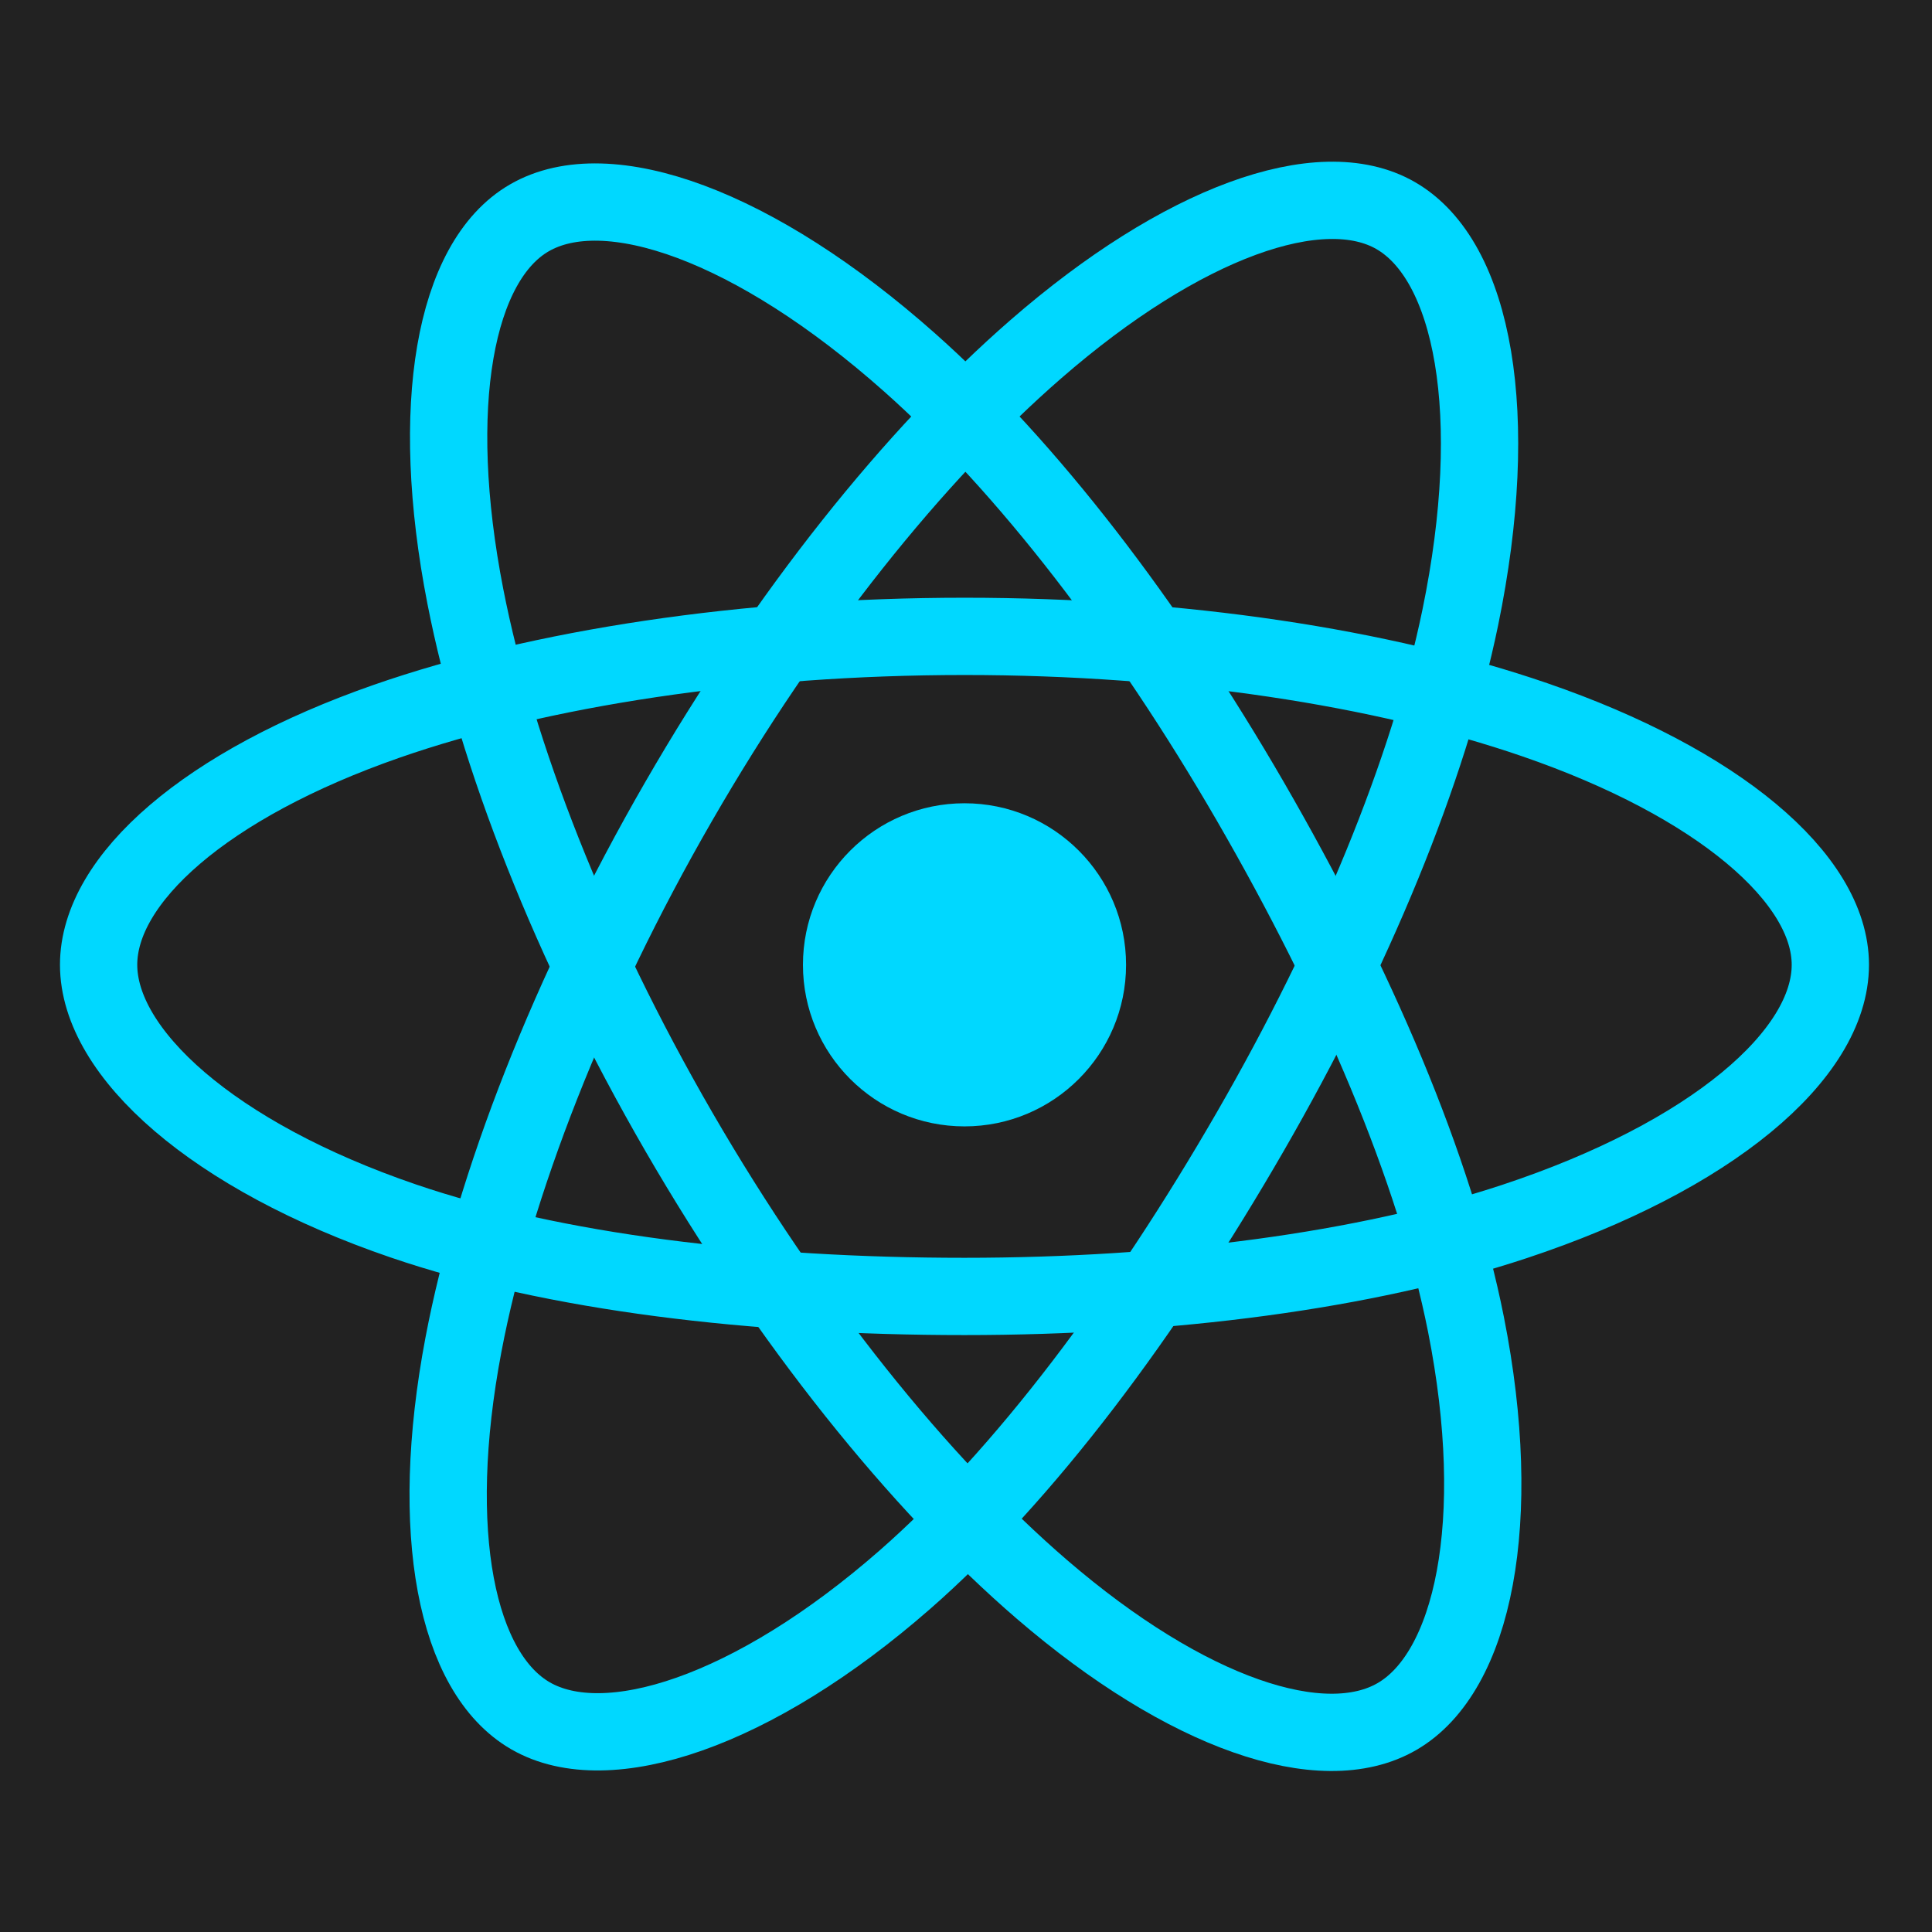
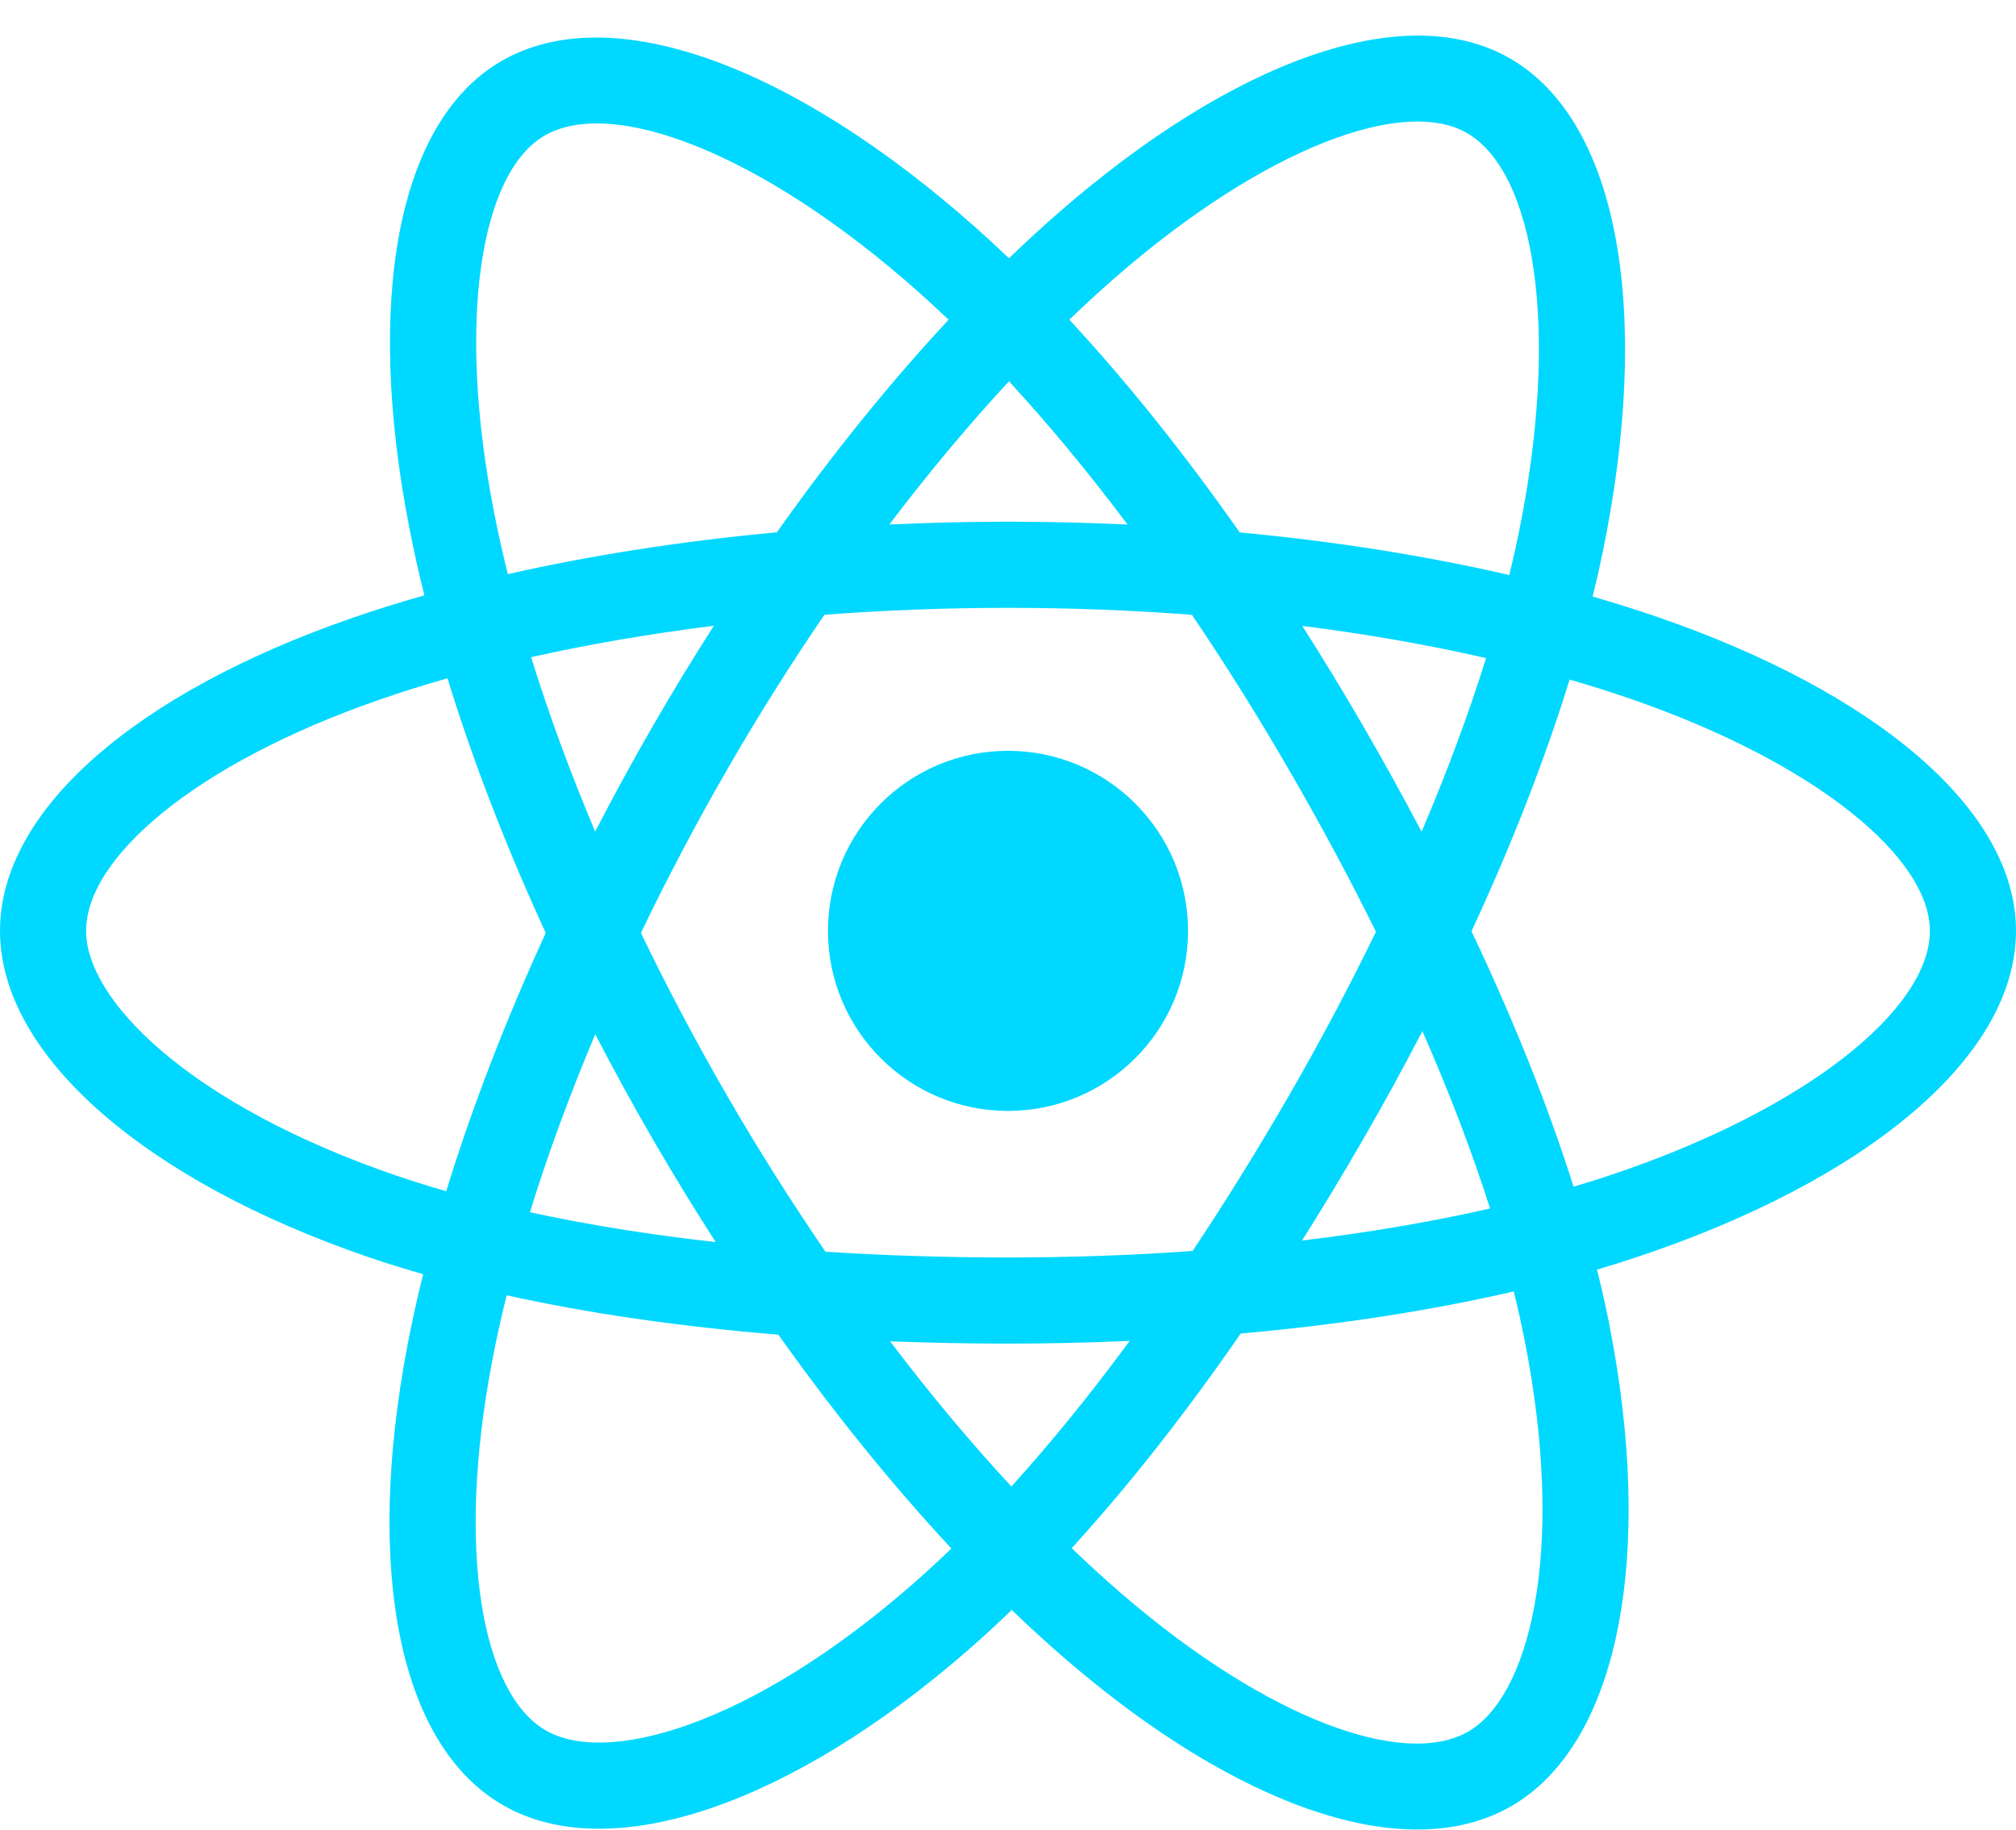
- <svg xmlns="http://www.w3.org/2000/svg" id="Layer_2" viewBox="0 0 3618.6 3618.6" width="3618.6" height="3618.6">
-   <style>.st0{fill:#222}.st1{fill:#00d8ff}.st2{fill:none;stroke:#00d8ff;stroke-width:144.746;stroke-miterlimit:10}</style>
-   <path class="st0" d="M0 0h3618.6v3618.6H0z" />
-   <circle class="st1" cx="1806.5" cy="1807.1" r="302.6" />
-   <path class="st2" d="M1806.5 1191.9c406.2 0 783.6 58.3 1068.1 156.2 342.8 118 553.6 296.9 553.6 458.9 0 168.8-223.4 358.9-591.5 480.8-278.3 92.2-644.6 140.4-1030.2 140.4-395.4 0-769.7-45.2-1051.2-141.4-356.1-121.7-570.6-314.2-570.6-479.8 0-160.7 201.3-338.2 539.3-456 285.6-99.5 672.3-159.1 1082.5-159.1z" />
-   <path class="st2" d="M1271 1501.3c202.9-351.9 442-649.7 669-847.2 273.5-238 533.8-331.2 674.1-250.3 146.2 84.3 199.3 372.8 121 752.7-59.2 287.2-200.4 628.5-393.1 962.6-197.5 342.5-423.7 644.2-647.6 840-283.3 247.7-557.3 337.3-700.7 254.6-139.2-80.3-192.4-343.3-125.7-695 56.4-297.4 198-662.1 403-1017.4z" />
-   <path class="st2" d="M1271.5 2119.8c-203.5-351.6-342.1-707.4-399.9-1002.7-69.6-355.8-20.4-627.9 119.8-709 146.1-84.6 422.5 13.5 712.5 271 219.3 194.7 444.4 487.5 637.6 821.3 198.1 342.2 346.6 688.8 404.3 980.5 73.1 369.2 13.9 651.3-129.4 734.2-139.1 80.5-393.5-4.7-664.9-238.2-229.2-197.3-474.5-502.1-680-857.1z" />
+ <svg xmlns="http://www.w3.org/2000/svg" width="54" height="49" viewBox="0 0 54 49" fill="none">
+   <path d="M44.399 16.525C43.839 16.332 43.258 16.15 42.66 15.977C42.759 15.577 42.849 15.181 42.929 14.792C44.245 8.404 43.385 3.259 40.447 1.565C37.63 -0.06 33.023 1.634 28.37 5.683C27.922 6.073 27.474 6.485 27.025 6.917C26.726 6.631 26.428 6.355 26.13 6.09C21.254 1.761 16.366 -0.064 13.431 1.635C10.617 3.264 9.783 8.102 10.968 14.155C11.082 14.74 11.216 15.337 11.367 15.944C10.675 16.14 10.007 16.35 9.368 16.573C3.651 18.566 0 21.69 0 24.93C0 28.277 3.92 31.633 9.874 33.669C10.344 33.829 10.832 33.981 11.334 34.125C11.171 34.782 11.029 35.425 10.91 36.053C9.781 42.001 10.663 46.724 13.47 48.343C16.369 50.015 21.235 48.297 25.973 44.155C26.347 43.828 26.723 43.48 27.1 43.117C27.588 43.587 28.075 44.031 28.559 44.448C33.149 48.398 37.681 49.992 40.486 48.369C43.382 46.692 44.323 41.618 43.101 35.445C43.008 34.974 42.899 34.492 42.777 34.002C43.119 33.901 43.455 33.797 43.782 33.688C49.972 31.637 54 28.321 54 24.93C54 21.678 50.231 18.533 44.399 16.525ZM43.056 31.498C42.761 31.596 42.458 31.691 42.149 31.782C41.466 29.619 40.543 27.318 39.415 24.941C40.492 22.621 41.379 20.35 42.043 18.2C42.595 18.36 43.131 18.529 43.648 18.706C48.645 20.427 51.693 22.97 51.693 24.93C51.693 27.017 48.401 29.727 43.056 31.498ZM40.838 35.893C41.379 38.623 41.456 41.091 41.098 43.02C40.776 44.754 40.13 45.91 39.33 46.373C37.628 47.358 33.989 46.077 30.064 42.7C29.614 42.313 29.161 41.899 28.706 41.462C30.228 39.797 31.748 37.863 33.233 35.714C35.843 35.483 38.309 35.104 40.546 34.587C40.656 35.031 40.754 35.467 40.838 35.893ZM18.41 46.202C16.747 46.789 15.423 46.806 14.622 46.345C12.919 45.362 12.211 41.57 13.177 36.483C13.287 35.9 13.419 35.302 13.571 34.69C15.783 35.179 18.231 35.531 20.848 35.744C22.342 37.846 23.907 39.779 25.484 41.471C25.139 41.803 24.796 42.12 24.455 42.418C22.36 44.249 20.26 45.549 18.41 46.202ZM10.62 31.486C7.987 30.586 5.813 29.416 4.322 28.14C2.983 26.993 2.307 25.854 2.307 24.93C2.307 22.964 5.238 20.456 10.128 18.751C10.721 18.544 11.342 18.349 11.986 18.166C12.662 20.364 13.549 22.662 14.618 24.986C13.535 27.345 12.636 29.679 11.953 31.903C11.494 31.771 11.049 31.632 10.62 31.486ZM13.232 13.712C12.217 8.526 12.891 4.613 14.587 3.632C16.393 2.586 20.388 4.077 24.599 7.816C24.868 8.055 25.138 8.305 25.409 8.563C23.84 10.248 22.29 12.166 20.809 14.256C18.269 14.491 15.838 14.87 13.603 15.376C13.462 14.811 13.338 14.255 13.232 13.712ZM36.525 19.464C35.99 18.541 35.442 17.64 34.883 16.763C36.605 16.981 38.256 17.27 39.806 17.624C39.341 19.116 38.761 20.675 38.078 22.274C37.588 21.344 37.07 20.406 36.525 19.464ZM27.026 10.212C28.09 11.365 29.155 12.652 30.203 14.048C29.147 13.998 28.078 13.972 27 13.972C25.932 13.972 24.871 13.998 23.821 14.047C24.87 12.663 25.945 11.378 27.026 10.212ZM17.466 19.48C16.932 20.405 16.424 21.338 15.942 22.272C15.27 20.679 14.695 19.112 14.226 17.6C15.766 17.255 17.409 16.973 19.121 16.759C18.554 17.644 18.001 18.552 17.466 19.48V19.48ZM19.171 33.265C17.402 33.068 15.734 32.8 14.194 32.465C14.671 30.925 15.258 29.325 15.944 27.698C16.428 28.631 16.938 29.564 17.475 30.492H17.475C18.022 31.437 18.589 32.362 19.171 33.265ZM27.09 39.811C25.996 38.631 24.906 37.326 23.841 35.922C24.875 35.963 25.929 35.984 27 35.984C28.101 35.984 29.189 35.959 30.26 35.911C29.208 37.34 28.146 38.647 27.09 39.811ZM38.1 27.615C38.822 29.26 39.43 30.852 39.913 32.365C38.348 32.722 36.657 33.01 34.876 33.224C35.437 32.336 35.99 31.419 36.534 30.476C37.084 29.522 37.606 28.567 38.1 27.615ZM34.536 29.324C33.691 30.787 32.825 32.184 31.945 33.503C30.343 33.618 28.687 33.677 27 33.677C25.32 33.677 23.685 33.625 22.111 33.523C21.196 32.186 20.31 30.785 19.471 29.336H19.472C18.635 27.891 17.865 26.434 17.168 24.985C17.865 23.533 18.633 22.074 19.465 20.632L19.464 20.632C20.298 19.186 21.176 17.792 22.083 16.464C23.689 16.343 25.336 16.279 27 16.279H27C28.672 16.279 30.321 16.343 31.926 16.465C32.819 17.784 33.691 19.174 34.528 20.62C35.375 22.082 36.153 23.531 36.856 24.953C36.155 26.398 35.379 27.862 34.536 29.324ZM39.294 3.563C41.103 4.606 41.806 8.811 40.67 14.326C40.597 14.678 40.516 15.037 40.427 15.4C38.187 14.883 35.754 14.498 33.207 14.259C31.723 12.146 30.186 10.225 28.642 8.562C29.057 8.163 29.471 7.782 29.884 7.423C33.871 3.954 37.597 2.584 39.294 3.563ZM27 20.108C29.663 20.108 31.822 22.267 31.822 24.93C31.822 27.593 29.663 29.752 27 29.752C24.337 29.752 22.178 27.593 22.178 24.93C22.178 22.267 24.337 20.108 27 20.108Z" fill="#00D8FF" />
</svg>
